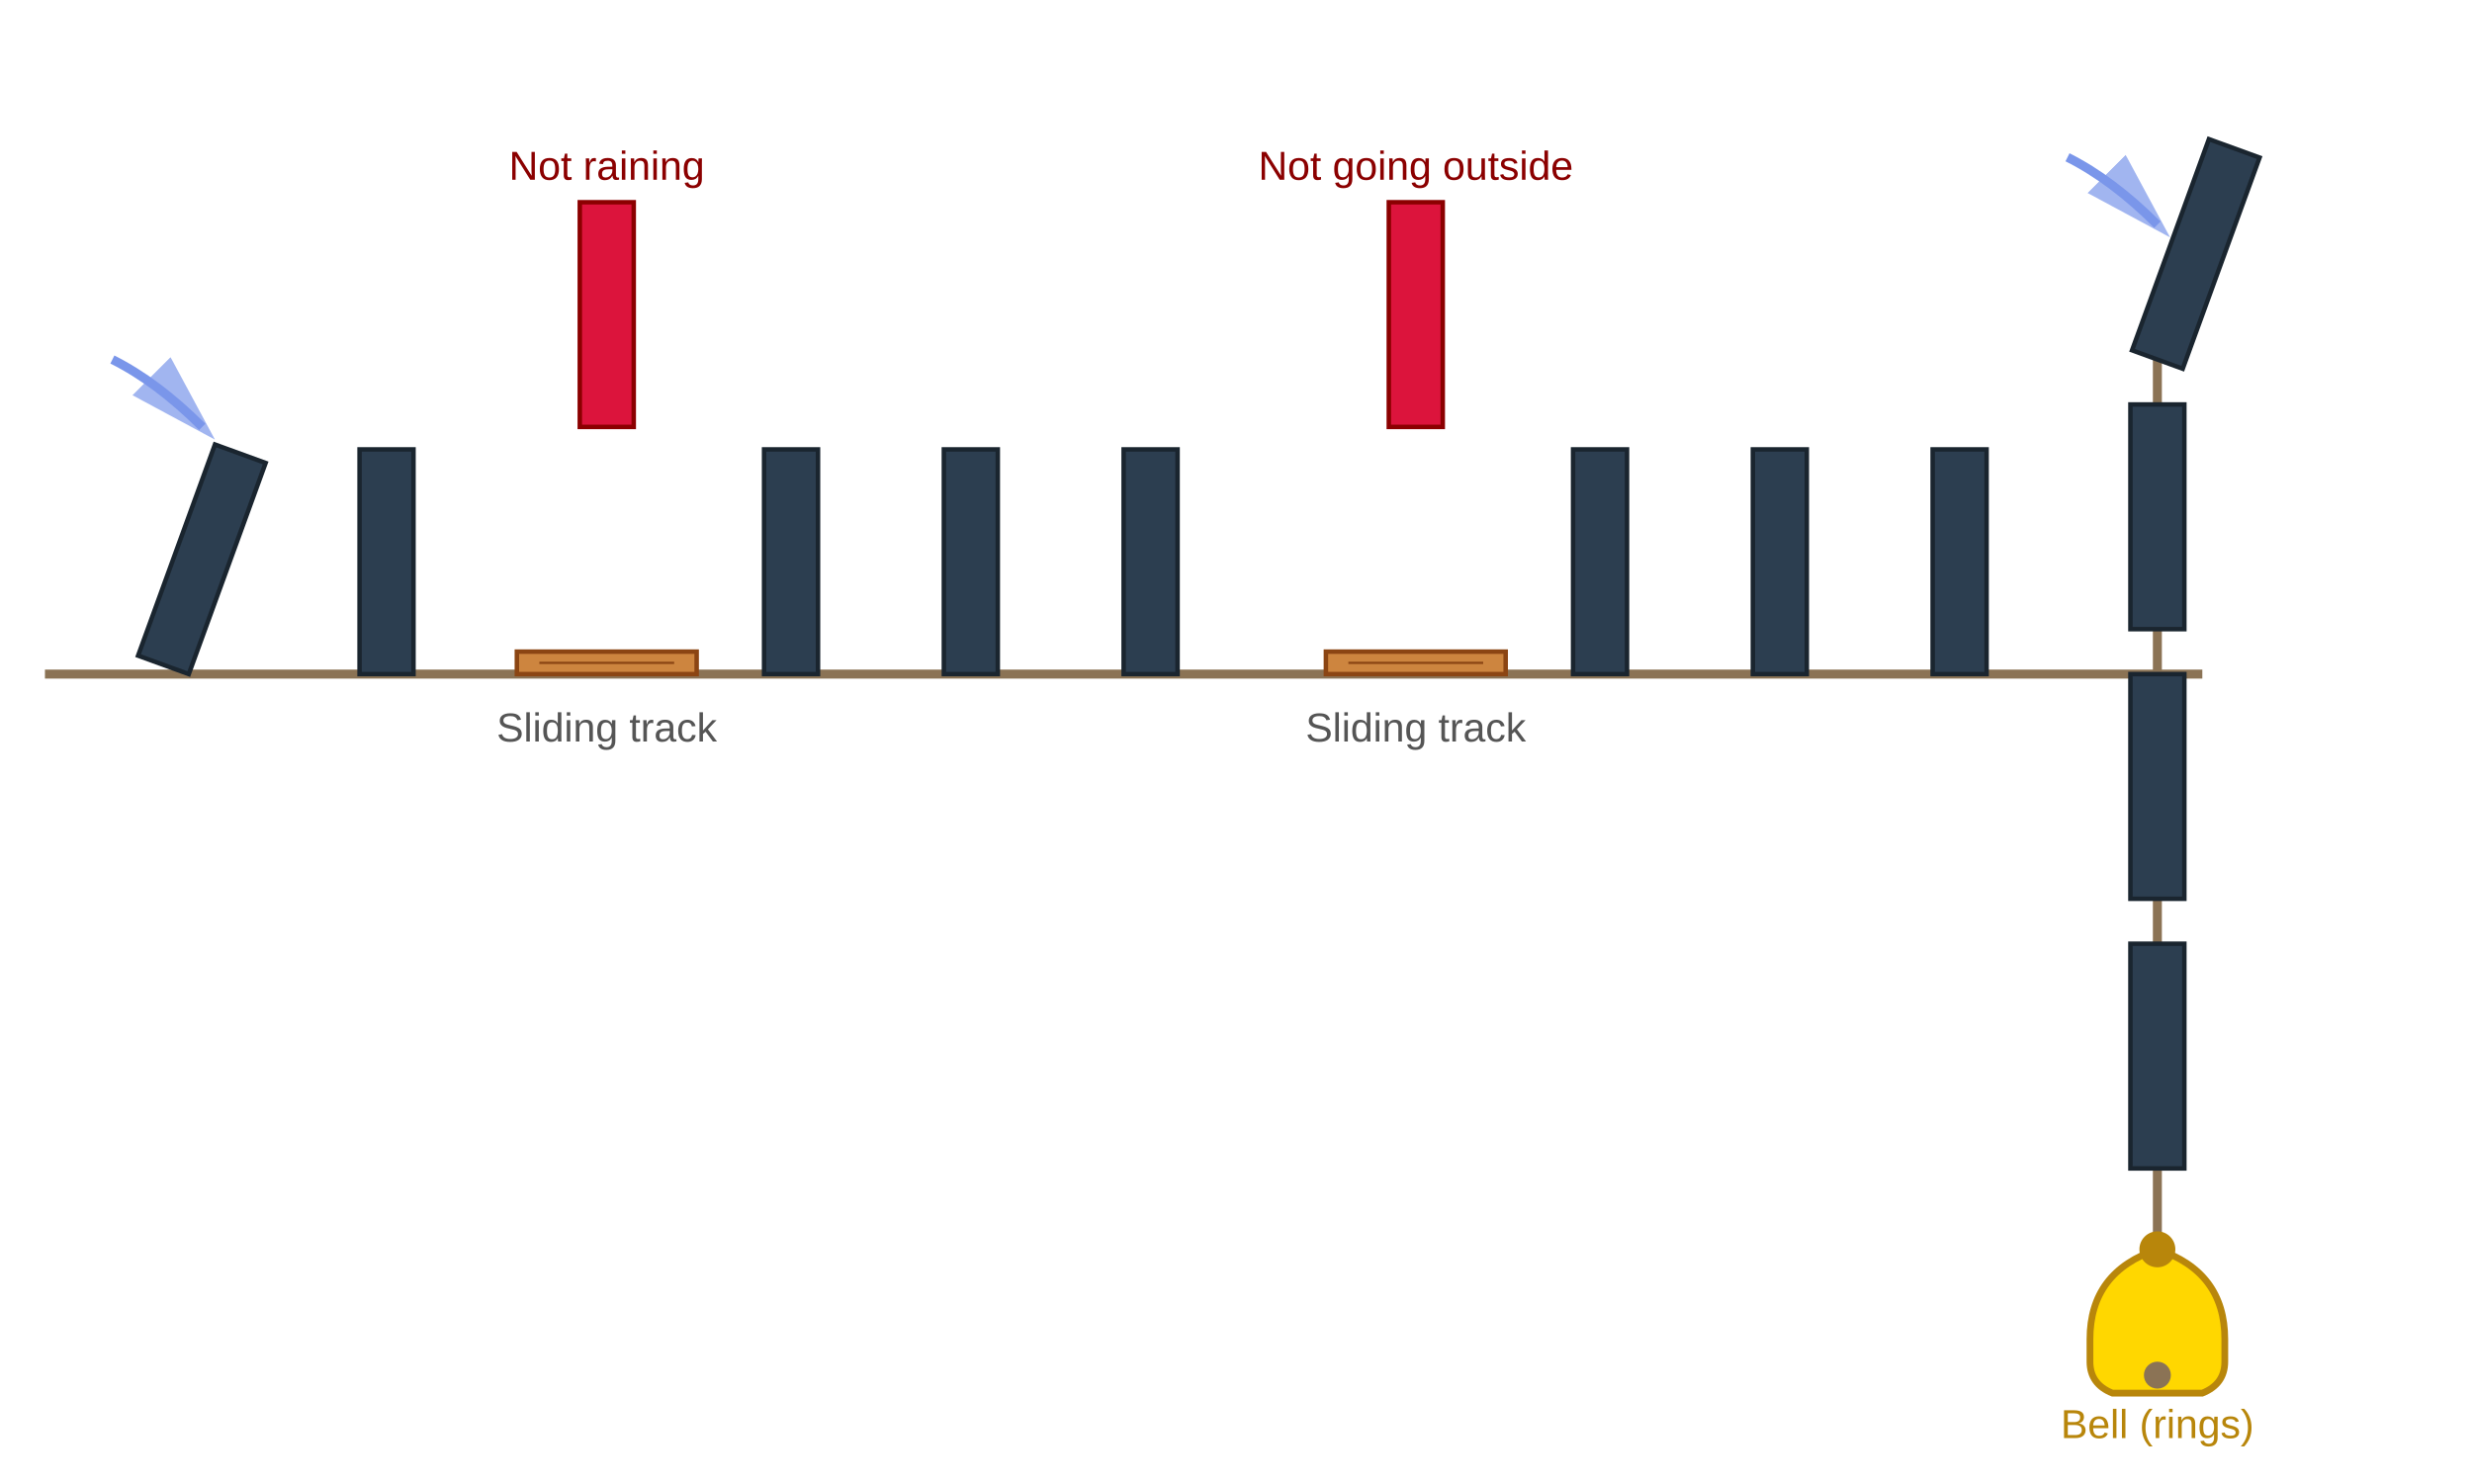
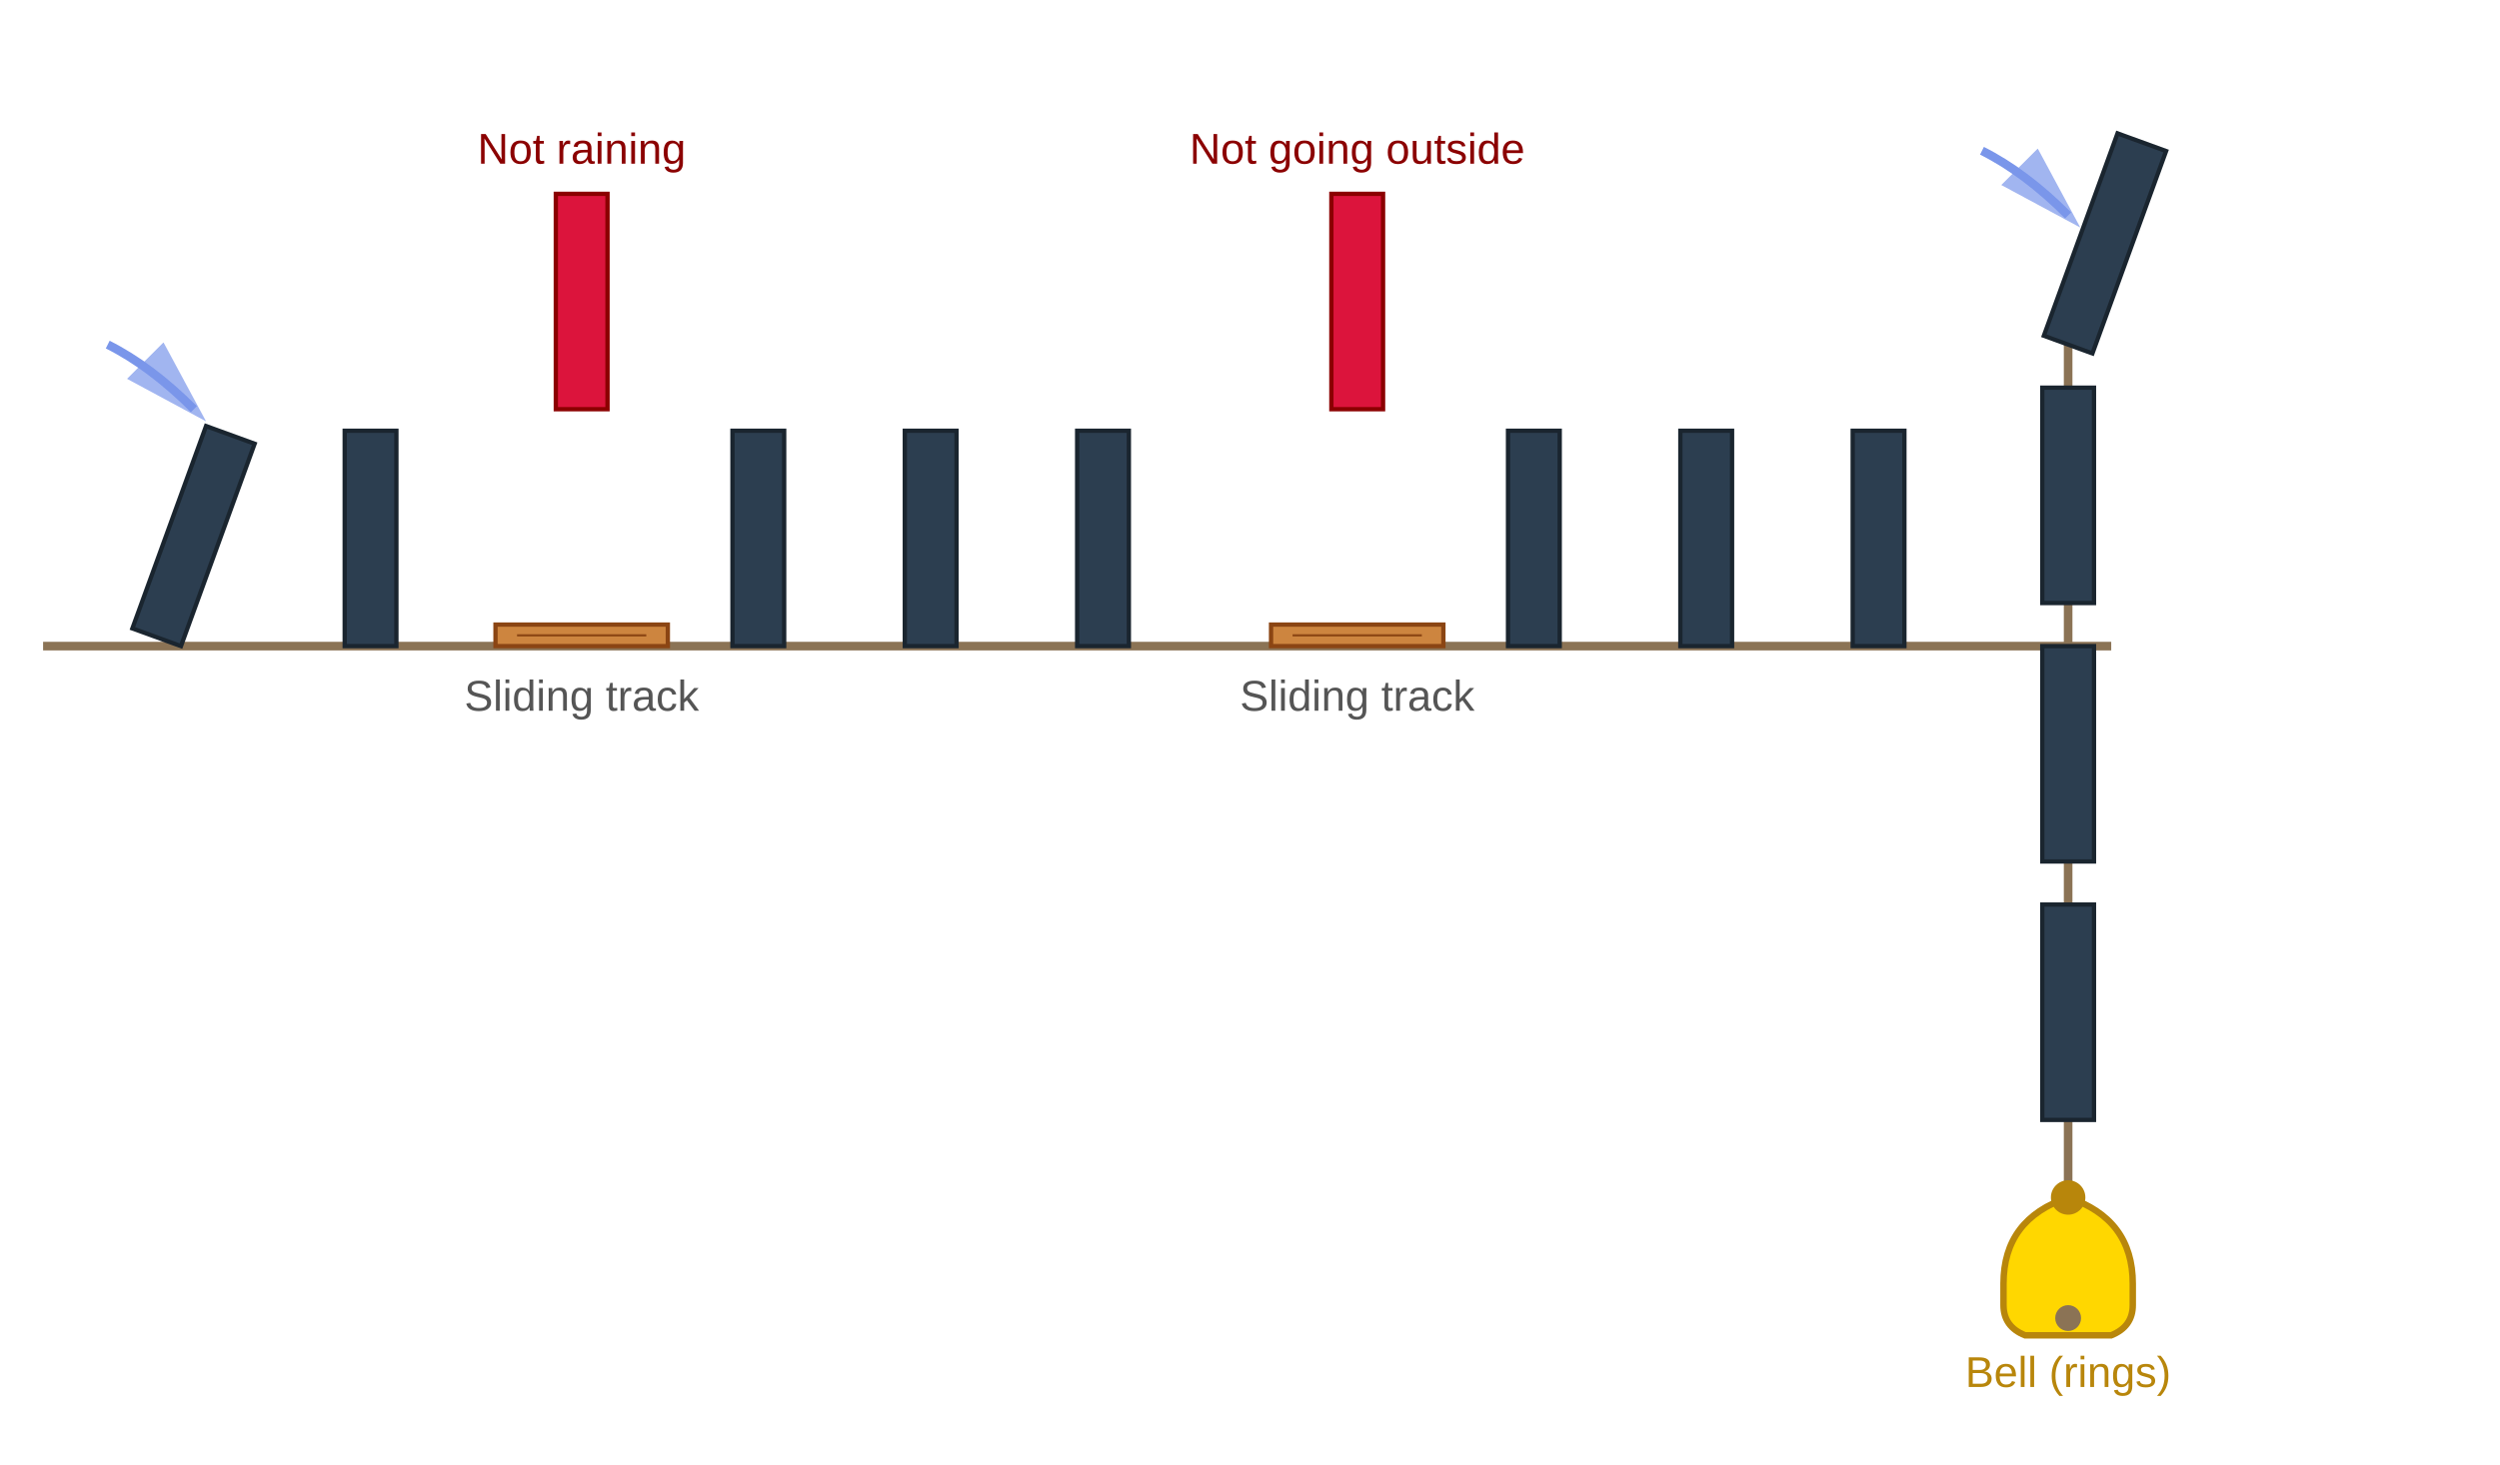
- <svg xmlns="http://www.w3.org/2000/svg" viewBox="0 0 550 330">
+ <svg xmlns="http://www.w3.org/2000/svg" viewBox="0 0 580 340">
  <line x1="10" y1="150" x2="490" y2="150" stroke="#8B7355" stroke-width="2" />
  <line x1="480" y1="80" x2="480" y2="310" stroke="#8B7355" stroke-width="2" />
  <rect x="30" y="100" width="12" height="50" fill="#2C3E50" stroke="#1A252F" stroke-width="1" transform="rotate(20 42 150)" />
  <rect x="80" y="100" width="12" height="50" fill="#2C3E50" stroke="#1A252F" stroke-width="1" />
  <rect x="115" y="145" width="40" height="5" fill="#CD853F" stroke="#8B4513" stroke-width="1" />
  <line x1="120" y1="147.5" x2="150" y2="147.5" stroke="#8B4513" stroke-width="0.5" />
  <rect x="129" y="45" width="12" height="50" fill="#DC143C" stroke="#8B0000" stroke-width="1" />
  <rect x="170" y="100" width="12" height="50" fill="#2C3E50" stroke="#1A252F" stroke-width="1" />
  <rect x="210" y="100" width="12" height="50" fill="#2C3E50" stroke="#1A252F" stroke-width="1" />
  <rect x="250" y="100" width="12" height="50" fill="#2C3E50" stroke="#1A252F" stroke-width="1" />
  <rect x="295" y="145" width="40" height="5" fill="#CD853F" stroke="#8B4513" stroke-width="1" />
  <line x1="300" y1="147.5" x2="330" y2="147.5" stroke="#8B4513" stroke-width="0.5" />
  <rect x="309" y="45" width="12" height="50" fill="#DC143C" stroke="#8B0000" stroke-width="1" />
  <rect x="350" y="100" width="12" height="50" fill="#2C3E50" stroke="#1A252F" stroke-width="1" />
  <rect x="390" y="100" width="12" height="50" fill="#2C3E50" stroke="#1A252F" stroke-width="1" />
  <rect x="430" y="100" width="12" height="50" fill="#2C3E50" stroke="#1A252F" stroke-width="1" />
  <rect x="474" y="30" width="12" height="50" fill="#2C3E50" stroke="#1A252F" stroke-width="1" transform="rotate(20 480 80)" />
  <rect x="474" y="90" width="12" height="50" fill="#2C3E50" stroke="#1A252F" stroke-width="1" />
  <rect x="474" y="150" width="12" height="50" fill="#2C3E50" stroke="#1A252F" stroke-width="1" />
  <rect x="474" y="210" width="12" height="50" fill="#2C3E50" stroke="#1A252F" stroke-width="1" />
  <g transform="translate(480, 278)">
    <path d="M 0 0 Q -15 5 -15 20 L -15 25 Q -15 30 -10 32 L 10 32 Q 15 30 15 25 L 15 20 Q 15 5 0 0" fill="#FFD700" stroke="#B8860B" stroke-width="1.5" />
    <circle cx="0" cy="28" r="3" fill="#8B7355" />
    <circle cx="0" cy="0" r="4" fill="#B8860B" />
  </g>
-   <path d="M 25 80 Q 35 85 45 95" stroke="#4169E1" stroke-width="2" fill="none" marker-end="url(#arrowhead)" opacity="0.7" />
-   <path d="M 460 35 Q 470 40 480 50" stroke="#4169E1" stroke-width="2" fill="none" marker-end="url(#arrowhead2)" opacity="0.7" />
+   <path d="M 25 80 Q 35 85 45 95" stroke="#4169E1" stroke-width="2" fill="none" marker-end="url(#arrowhead-inverted3)" opacity="0.7" />
+   <path d="M 460 35 Q 470 40 480 50" stroke="#4169E1" stroke-width="2" fill="none" marker-end="url(#arrowhead-inverted4)" opacity="0.7" />
  <defs>
-     <marker id="arrowhead" markerWidth="10" markerHeight="10" refX="8" refY="3" orient="auto">
+     <marker id="arrowhead-inverted3" markerWidth="10" markerHeight="10" refX="8" refY="3" orient="auto">
      <polygon points="0 0, 10 3, 0 6" fill="#4169E1" opacity="0.7" />
    </marker>
-     <marker id="arrowhead2" markerWidth="10" markerHeight="10" refX="8" refY="3" orient="auto">
+     <marker id="arrowhead-inverted4" markerWidth="10" markerHeight="10" refX="8" refY="3" orient="auto">
      <polygon points="0 0, 10 3, 0 6" fill="#4169E1" opacity="0.7" />
    </marker>
  </defs>
-   <text x="135" y="40" text-anchor="middle" font-family="Arial, sans-serif" font-size="9" fill="#8B0000">Not raining</text>
-   <text x="135" y="165" text-anchor="middle" font-family="Arial, sans-serif" font-size="9" fill="#555">Sliding track</text>
-   <text x="315" y="40" text-anchor="middle" font-family="Arial, sans-serif" font-size="9" fill="#8B0000">Not going outside</text>
-   <text x="315" y="165" text-anchor="middle" font-family="Arial, sans-serif" font-size="9" fill="#555">Sliding track</text>
-   <text x="480" y="320" text-anchor="middle" font-family="Arial, sans-serif" font-size="9" fill="#B8860B">Bell (rings)</text>
+   <text x="135" y="38" text-anchor="middle" font-family="Arial, sans-serif" font-size="10" fill="#8B0000">Not raining</text>
+   <text x="135" y="165" text-anchor="middle" font-family="Arial, sans-serif" font-size="10" fill="#555">Sliding track</text>
+   <text x="315" y="38" text-anchor="middle" font-family="Arial, sans-serif" font-size="10" fill="#8B0000">Not going outside</text>
+   <text x="315" y="165" text-anchor="middle" font-family="Arial, sans-serif" font-size="10" fill="#555">Sliding track</text>
+   <text x="480" y="322" text-anchor="middle" font-family="Arial, sans-serif" font-size="10" fill="#B8860B">Bell (rings)</text>
</svg>
